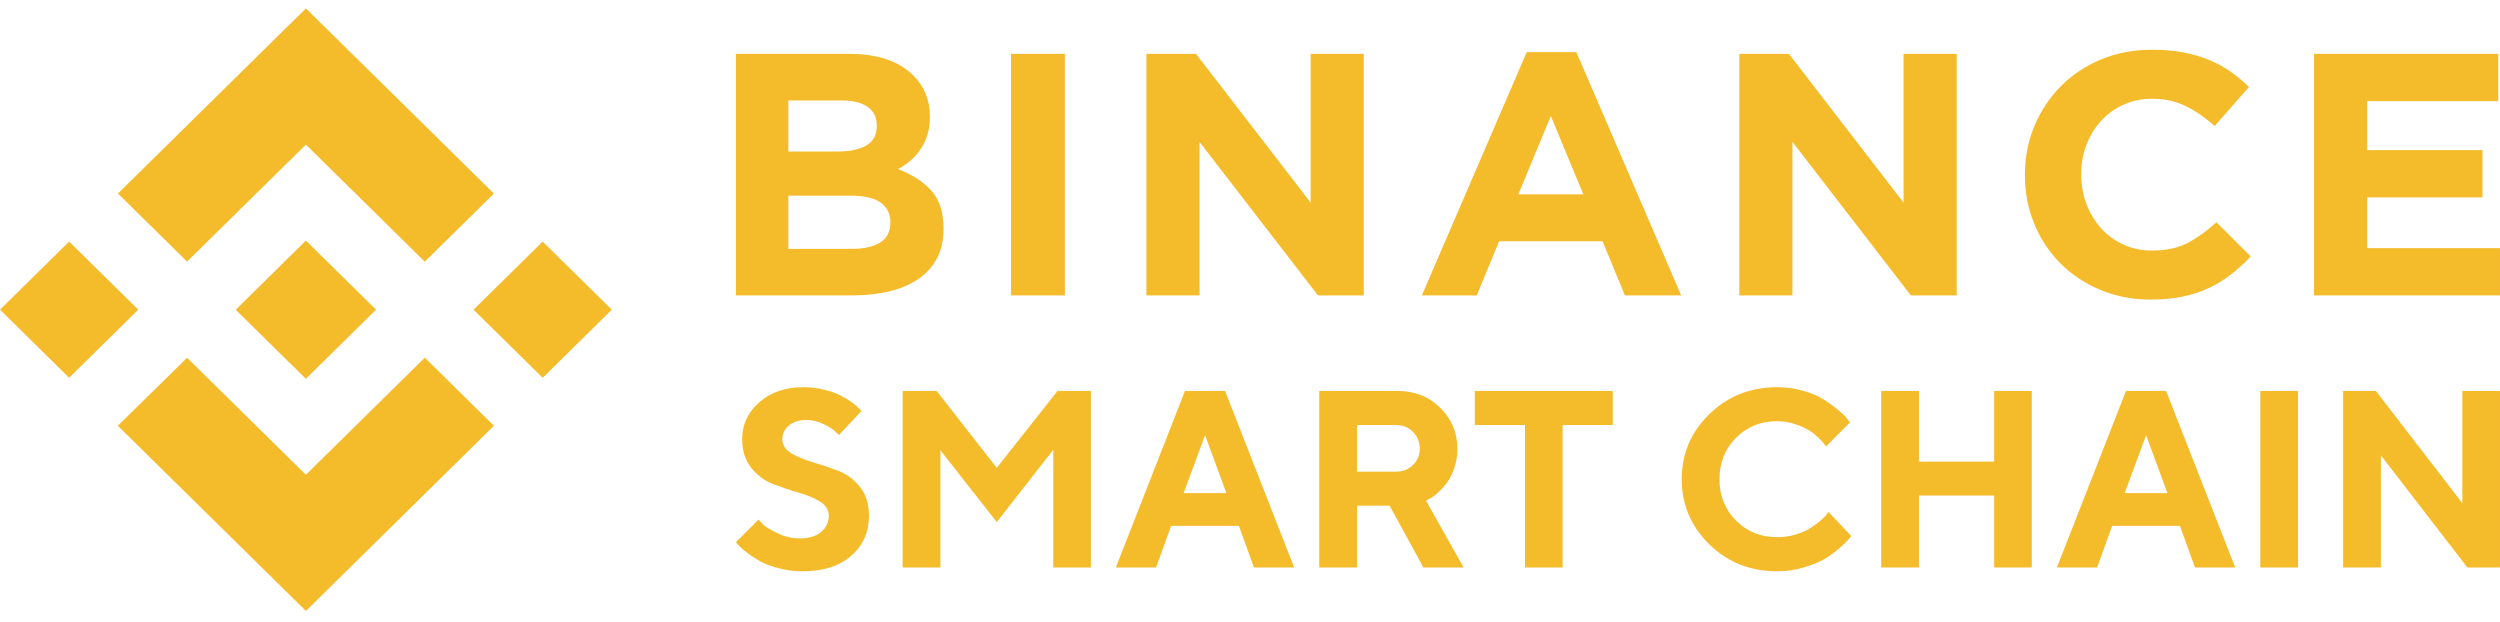
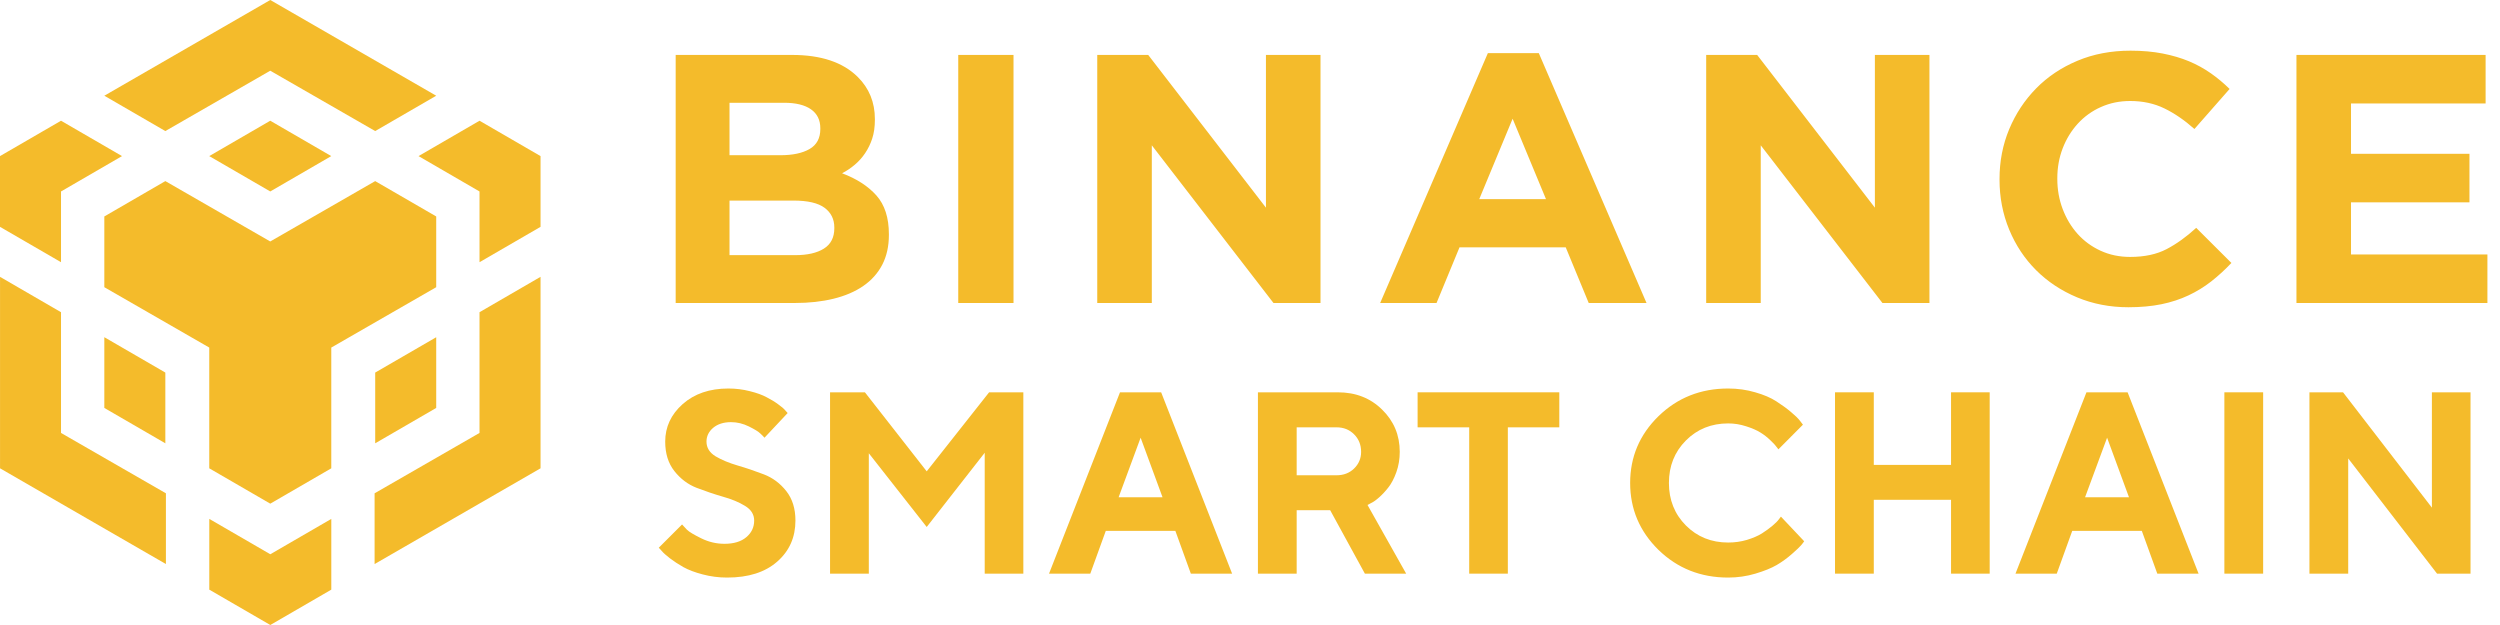
- <svg xmlns="http://www.w3.org/2000/svg" width="165" height="41" viewBox="0 0 165 41" fill="none">
-   <path fill-rule="evenodd" clip-rule="evenodd" d="M20.19 9.543L12.348 17.265L7.785 12.772L20.19 0.555L32.598 12.776L28.035 17.27L20.19 9.543ZM9.126 20.438L4.563 15.944L0 20.438L4.563 24.932L9.126 20.438ZM20.19 31.334L12.348 23.612L7.778 28.1L7.785 28.106L20.19 40.323L32.598 28.102L32.6 28.099L28.035 23.608L20.19 31.334ZM35.817 24.934L40.379 20.44L35.817 15.946L31.254 20.441L35.817 24.934ZM24.815 20.436H24.817L20.187 15.876L15.56 20.445L20.187 25.001L24.817 20.441L24.819 20.439L24.815 20.436ZM48.57 3.556H56.054C57.911 3.556 59.315 4.027 60.267 4.968C61.004 5.697 61.372 6.6 61.372 7.678V7.724C61.372 8.179 61.315 8.581 61.2 8.931C61.093 9.265 60.939 9.583 60.742 9.875C60.556 10.151 60.332 10.4 60.077 10.616C59.827 10.827 59.554 11.01 59.264 11.162C60.197 11.512 60.932 11.986 61.468 12.585C62.004 13.185 62.272 14.017 62.272 15.079V15.125C62.272 15.854 62.13 16.491 61.846 17.038C61.562 17.584 61.155 18.04 60.625 18.404C60.095 18.769 59.458 19.042 58.714 19.224C57.969 19.406 57.144 19.497 56.239 19.497H48.57V3.556ZM55.305 10.001C56.09 10.001 56.713 9.868 57.174 9.602C57.635 9.337 57.866 8.908 57.866 8.316V8.27C57.866 7.739 57.666 7.333 57.266 7.052C56.866 6.771 56.289 6.63 55.536 6.63H52.03V10.001H55.305ZM56.251 16.423C57.035 16.423 57.65 16.283 58.096 16.002C58.542 15.721 58.766 15.284 58.766 14.692V14.647C58.766 14.116 58.558 13.694 58.143 13.383C57.727 13.072 57.059 12.916 56.136 12.916H52.03V16.424L56.251 16.423ZM66.728 3.556H70.281V19.498H66.728V3.556ZM75.662 3.556H78.937L86.503 13.372V3.556H90.009V19.498H86.987L79.168 9.364V19.498H75.662V3.556ZM100.764 3.442H104.039L110.959 19.498H107.245L105.769 15.922H98.941L97.465 19.498H93.843L100.764 3.442ZM104.5 12.825L102.355 7.655L100.21 12.825H104.5ZM114.794 3.556H118.07L125.635 13.372V3.556H129.142V19.498H126.12L118.301 9.364V19.498H114.794V3.556ZM141.926 19.771C140.742 19.771 139.642 19.558 138.627 19.133C137.613 18.709 136.736 18.128 135.998 17.391C135.259 16.655 134.682 15.786 134.267 14.784C133.853 13.781 133.645 12.711 133.645 11.572V11.527C133.645 10.388 133.853 9.322 134.267 8.327C134.683 7.333 135.259 6.46 135.998 5.708C136.735 4.957 137.62 4.364 138.651 3.932C139.68 3.499 140.819 3.283 142.065 3.283C142.818 3.283 143.506 3.344 144.128 3.465C144.752 3.587 145.316 3.753 145.824 3.966C146.32 4.173 146.792 4.432 147.232 4.74C147.658 5.041 148.059 5.377 148.43 5.742L146.17 8.316C145.539 7.754 144.898 7.314 144.244 6.995C143.59 6.676 142.856 6.517 142.041 6.517C141.364 6.517 140.738 6.646 140.162 6.904C139.595 7.154 139.089 7.519 138.673 7.974C138.259 8.43 137.936 8.957 137.704 9.557C137.474 10.157 137.359 10.798 137.359 11.481V11.527C137.359 12.21 137.474 12.855 137.704 13.462C137.936 14.07 138.253 14.601 138.662 15.056C139.069 15.512 139.561 15.873 140.138 16.138C140.715 16.404 141.349 16.537 142.041 16.537C142.964 16.537 143.743 16.37 144.382 16.036C145.02 15.702 145.655 15.246 146.285 14.669L148.546 16.924C148.146 17.35 147.714 17.746 147.254 18.108C146.802 18.461 146.31 18.763 145.789 19.008C145.259 19.258 144.677 19.448 144.048 19.577C143.417 19.706 142.71 19.771 141.926 19.771ZM152.727 3.556H164.882V6.676H156.233V9.91H163.844V13.03H156.233V16.378H164.999V19.498H152.727V3.556ZM54.11 33.097C54.503 33.336 54.7 33.65 54.7 34.04C54.7 34.474 54.53 34.831 54.191 35.113C53.856 35.395 53.39 35.535 52.792 35.535C52.274 35.535 51.778 35.419 51.304 35.186C50.829 34.953 50.522 34.769 50.382 34.633C50.247 34.492 50.142 34.379 50.066 34.292L48.57 35.787L48.756 35.99C48.864 36.12 49.042 36.28 49.29 36.47C49.538 36.66 49.824 36.846 50.147 37.031C50.476 37.215 50.891 37.372 51.393 37.502C51.899 37.637 52.422 37.705 52.961 37.705C54.331 37.705 55.404 37.364 56.18 36.681C56.962 35.998 57.353 35.118 57.353 34.04C57.353 33.276 57.156 32.645 56.762 32.147C56.369 31.648 55.889 31.291 55.323 31.074C54.762 30.857 54.202 30.668 53.641 30.505C53.085 30.343 52.611 30.145 52.217 29.912C51.829 29.674 51.635 29.359 51.635 28.969C51.635 28.622 51.778 28.327 52.064 28.083C52.355 27.84 52.738 27.718 53.212 27.718C53.606 27.718 53.989 27.81 54.361 27.994C54.733 28.178 54.975 28.327 55.088 28.441C55.207 28.549 55.299 28.641 55.363 28.717L56.851 27.133L56.706 26.97C56.614 26.856 56.46 26.724 56.245 26.572C56.035 26.415 55.786 26.263 55.501 26.117C55.22 25.965 54.859 25.835 54.417 25.727C53.975 25.613 53.517 25.556 53.042 25.556C51.84 25.556 50.861 25.889 50.107 26.556C49.357 27.222 48.983 28.026 48.983 28.969C48.983 29.733 49.179 30.364 49.573 30.863C49.967 31.361 50.441 31.719 50.996 31.935C51.557 32.152 52.118 32.342 52.678 32.504C53.245 32.661 53.722 32.859 54.11 33.097ZM69.799 25.8L65.787 30.879L61.817 25.8H59.577V37.453H62.067V29.717L65.787 34.455L69.516 29.684V37.453H71.998V25.8H69.799ZM80.942 32.545L79.535 28.717L78.12 32.545H80.942ZM81.767 34.706H77.295L76.3 37.453H73.648L78.209 25.8H80.853L85.415 37.453H82.762L81.767 34.706ZM87.072 25.8V37.453H89.563V33.374H91.714L93.946 37.453H96.599L94.116 33.041L94.326 32.927C94.472 32.862 94.647 32.74 94.852 32.561C95.057 32.382 95.256 32.168 95.451 31.919C95.65 31.67 95.823 31.342 95.968 30.936C96.114 30.529 96.186 30.093 96.186 29.627C96.186 28.555 95.809 27.65 95.054 26.913C94.305 26.171 93.356 25.8 92.208 25.8H87.072ZM93.251 28.498C93.553 28.796 93.704 29.172 93.704 29.627C93.704 30.05 93.553 30.407 93.251 30.7C92.954 30.987 92.58 31.131 92.127 31.131H89.563V28.051H92.127C92.58 28.051 92.954 28.2 93.251 28.498ZM97.335 25.8H106.441V28.051H103.133V37.453H100.65V28.051H97.335V25.8ZM119.032 25.8C118.482 25.637 117.903 25.556 117.293 25.556C115.525 25.556 114.032 26.149 112.813 27.336C111.6 28.522 110.994 29.953 110.994 31.627C110.994 33.301 111.6 34.733 112.813 35.925C114.032 37.112 115.525 37.705 117.293 37.705C117.897 37.705 118.48 37.621 119.04 37.453C119.606 37.285 120.062 37.101 120.407 36.901C120.757 36.695 121.084 36.459 121.385 36.194C121.693 35.923 121.89 35.736 121.976 35.633C122.067 35.525 122.135 35.438 122.178 35.373L120.682 33.788L120.553 33.959C120.466 34.078 120.326 34.219 120.132 34.381C119.938 34.544 119.714 34.706 119.461 34.869C119.207 35.026 118.887 35.164 118.498 35.283C118.116 35.397 117.714 35.454 117.293 35.454C116.21 35.454 115.304 35.088 114.576 34.357C113.848 33.626 113.484 32.715 113.484 31.627C113.484 30.538 113.848 29.627 114.576 28.896C115.304 28.165 116.21 27.799 117.293 27.799C117.687 27.799 118.073 27.861 118.45 27.986C118.827 28.105 119.132 28.238 119.364 28.384C119.596 28.525 119.809 28.69 120.003 28.88C120.202 29.069 120.329 29.205 120.383 29.286C120.442 29.362 120.488 29.422 120.52 29.465L122.097 27.88L121.911 27.636C121.793 27.479 121.596 27.287 121.321 27.059C121.051 26.832 120.739 26.604 120.383 26.377C120.032 26.149 119.582 25.957 119.032 25.8ZM134.098 25.8V37.453H131.616V32.707H126.65V37.453H124.159V25.8H126.65V30.464H131.616V25.8H134.098ZM141.643 28.717L143.051 32.545H140.228L141.643 28.717ZM139.403 34.706H143.875L144.87 37.453H147.523L142.962 25.8H140.317L135.756 37.453H138.409L139.403 34.706ZM149.18 37.453V25.8H151.671V37.453H149.18ZM164.999 25.8H162.516V33.211L156.807 25.8H154.647V37.453H157.138V30.05L162.848 37.453H164.999V25.8Z" fill="#F4BB2B" />
+ <svg xmlns="http://www.w3.org/2000/svg" width="148" height="37" viewBox="0 0 148 37" fill="none">
+   <path fill-rule="evenodd" clip-rule="evenodd" d="M16 0L6.176 5.667L9.788 7.759L15.998 4.186L22.212 7.759L25.824 5.667L16 0ZM22.21 10.721L25.824 12.814V17.002L19.612 20.576V27.724L16 29.817L12.388 27.724V20.576L6.176 17.002V12.814L9.788 10.721L15.998 14.295L22.212 10.721H22.21ZM25.824 19.962V24.15L22.212 26.243V22.056L25.824 19.964V19.962ZM22.176 29.204L28.387 25.63V18.483L32 16.388V27.724L22.176 33.392V29.204ZM28.387 11.335L24.777 9.241L28.388 7.147L32 9.241V13.429L28.388 15.522L28.387 11.335ZM12.39 34.908V30.719L16.002 32.812L19.613 30.719V34.907L16.002 37L12.39 34.907V34.908ZM9.785 26.242L6.176 24.15V19.962L9.788 22.056V26.243L9.785 26.242ZM15.998 11.333L12.387 9.241L15.998 7.147L19.61 9.241L15.998 11.335V11.333ZM7.223 9.241L3.612 11.335V15.522L0 13.429V9.241L3.612 7.147L7.223 9.241ZM0 16.388L3.612 18.483V25.63L9.822 29.204V33.392L0.002 27.724V16.388H0Z" fill="#F4BB2B" />
+   <path d="M40 3.252H46.894C48.605 3.252 49.899 3.685 50.775 4.552C51.454 5.224 51.793 6.056 51.793 7.049V7.091C51.793 7.51 51.741 7.881 51.635 8.203C51.536 8.511 51.394 8.804 51.212 9.073C51.041 9.327 50.835 9.557 50.6 9.755C50.37 9.95 50.119 10.118 49.851 10.258C50.711 10.581 51.388 11.017 51.882 11.57C52.375 12.123 52.622 12.888 52.622 13.867V13.909C52.622 14.58 52.491 15.168 52.23 15.671C51.968 16.175 51.593 16.594 51.105 16.93C50.617 17.266 50.03 17.517 49.344 17.685C48.658 17.853 47.898 17.937 47.064 17.937H40V3.252ZM46.205 9.189C46.927 9.189 47.501 9.067 47.926 8.822C48.351 8.577 48.563 8.182 48.563 7.636V7.594C48.563 7.105 48.379 6.731 48.011 6.472C47.642 6.213 47.111 6.084 46.417 6.084H43.187V9.189H46.205ZM47.076 15.105C47.798 15.105 48.365 14.976 48.776 14.717C49.187 14.458 49.392 14.056 49.392 13.511V13.469C49.392 12.979 49.201 12.591 48.818 12.304C48.436 12.018 47.82 11.874 46.969 11.874H43.187V15.105L47.076 15.105ZM56.728 3.252H60V17.937H56.728V3.252ZM64.957 3.252H67.974L74.944 12.294V3.252H78.174V17.937H75.39L68.187 8.602V17.937H64.957V3.252ZM88.081 3.147H91.098L97.474 17.937H94.052L92.692 14.644H86.402L85.043 17.937H81.706L88.081 3.147ZM91.523 11.79L89.547 7.028L87.571 11.79H91.523ZM101.006 3.252H104.024L110.993 12.294V3.252H114.223V17.937H111.44L104.236 8.602V17.937H101.006V3.252ZM126 18.189C124.909 18.189 123.896 17.993 122.961 17.602C122.027 17.21 121.219 16.675 120.539 15.997C119.859 15.318 119.327 14.518 118.945 13.595C118.563 12.671 118.372 11.685 118.372 10.636V10.595C118.372 9.545 118.563 8.563 118.945 7.647C119.328 6.731 119.859 5.927 120.539 5.234C121.218 4.542 122.033 3.996 122.983 3.598C123.931 3.199 124.98 3 126.128 3C126.822 3 127.456 3.056 128.029 3.168C128.603 3.28 129.123 3.434 129.592 3.629C130.048 3.82 130.483 4.059 130.888 4.343C131.281 4.62 131.65 4.929 131.992 5.266L129.91 7.636C129.329 7.119 128.738 6.713 128.136 6.42C127.533 6.126 126.857 5.979 126.106 5.979C125.483 5.979 124.906 6.098 124.375 6.336C123.853 6.566 123.387 6.902 123.004 7.322C122.622 7.741 122.324 8.227 122.111 8.78C121.899 9.332 121.793 9.923 121.793 10.553V10.594C121.793 11.224 121.899 11.818 122.111 12.377C122.324 12.937 122.617 13.426 122.993 13.846C123.369 14.265 123.822 14.598 124.353 14.843C124.885 15.088 125.469 15.21 126.106 15.21C126.956 15.21 127.675 15.056 128.263 14.748C128.851 14.441 129.435 14.021 130.016 13.489L132.099 15.566C131.73 15.959 131.332 16.324 130.909 16.657C130.492 16.983 130.039 17.261 129.559 17.486C129.07 17.717 128.535 17.892 127.955 18.011C127.374 18.129 126.722 18.189 126 18.189ZM135.95 3.252H147.148V6.126H139.18V9.105H146.192V11.979H139.18V15.063H147.255V17.937H135.95V3.252Z" fill="#F4BB2B" />
+   <path d="M44.647 30.816C44.647 30.456 44.466 30.167 44.103 29.947C43.745 29.728 43.306 29.545 42.785 29.401C42.268 29.251 41.752 29.076 41.235 28.877C40.723 28.677 40.286 28.348 39.924 27.889C39.561 27.429 39.38 26.848 39.38 26.144C39.38 25.276 39.725 24.535 40.416 23.921C41.111 23.307 42.012 23 43.12 23C43.557 23 43.979 23.052 44.386 23.157C44.794 23.257 45.126 23.377 45.385 23.517C45.648 23.651 45.876 23.791 46.07 23.936C46.269 24.076 46.41 24.198 46.495 24.303L46.629 24.452L45.258 25.912C45.198 25.842 45.114 25.757 45.005 25.658C44.9 25.553 44.677 25.416 44.334 25.246C43.991 25.076 43.639 24.991 43.276 24.991C42.839 24.991 42.486 25.104 42.218 25.328C41.955 25.553 41.824 25.825 41.824 26.144C41.824 26.503 42.002 26.793 42.36 27.013C42.722 27.227 43.16 27.409 43.671 27.559C44.188 27.709 44.704 27.884 45.221 28.083C45.742 28.283 46.184 28.612 46.547 29.071C46.909 29.53 47.09 30.112 47.09 30.816C47.09 31.809 46.73 32.62 46.01 33.249C45.295 33.877 44.307 34.192 43.045 34.192C42.549 34.192 42.067 34.129 41.6 34.005C41.138 33.885 40.756 33.74 40.453 33.571C40.155 33.401 39.892 33.229 39.663 33.054C39.435 32.879 39.271 32.732 39.171 32.612L39 32.425L40.378 31.048C40.448 31.128 40.545 31.232 40.669 31.362C40.798 31.487 41.081 31.657 41.518 31.871C41.955 32.086 42.412 32.193 42.889 32.193C43.44 32.193 43.87 32.063 44.178 31.804C44.49 31.544 44.647 31.215 44.647 30.816Z" fill="#F4BB2B" />
+   <path d="M54.861 27.903L58.556 23.225H60.582V33.96H58.295V26.803L54.861 31.197L51.434 26.833V33.96H49.139V23.225H51.203L54.861 27.903Z" fill="#F4BB2B" />
+   <path d="M68.822 29.438L67.525 25.912L66.222 29.438H68.822ZM69.582 31.429H65.462L64.545 33.96H62.102L66.304 23.225H68.74L72.941 33.96H70.498L69.582 31.429Z" fill="#F4BB2B" />
+   <path d="M74.469 33.96V23.225H79.199C80.257 23.225 81.131 23.567 81.822 24.25C82.517 24.929 82.865 25.762 82.865 26.751C82.865 27.18 82.797 27.581 82.663 27.956C82.529 28.33 82.37 28.632 82.187 28.862C82.008 29.091 81.824 29.288 81.635 29.453C81.447 29.618 81.285 29.73 81.151 29.79L80.957 29.895L83.245 33.96H80.801L78.745 30.202H76.763V33.96H74.469ZM80.578 26.751C80.578 26.331 80.438 25.985 80.16 25.71C79.887 25.436 79.542 25.298 79.125 25.298H76.763V28.136H79.125C79.542 28.136 79.887 28.003 80.16 27.739C80.438 27.469 80.578 27.14 80.578 26.751Z" fill="#F4BB2B" />
+   <path d="M83.922 23.225H92.311V25.298H89.264V33.96H86.977V25.298H83.922V23.225Z" fill="#F4BB2B" />
+   <path d="M102.309 23C102.87 23 103.404 23.075 103.91 23.225C104.417 23.369 104.832 23.547 105.154 23.756C105.482 23.966 105.77 24.175 106.019 24.385C106.272 24.595 106.453 24.772 106.562 24.916L106.734 25.141L105.281 26.601C105.251 26.561 105.209 26.506 105.154 26.436C105.105 26.361 104.988 26.236 104.804 26.062C104.625 25.887 104.429 25.735 104.216 25.605C104.002 25.47 103.722 25.348 103.374 25.238C103.026 25.124 102.671 25.066 102.309 25.066C101.31 25.066 100.476 25.403 99.805 26.077C99.135 26.751 98.8 27.589 98.8 28.592C98.8 29.595 99.135 30.434 99.805 31.108C100.476 31.781 101.31 32.118 102.309 32.118C102.696 32.118 103.066 32.066 103.419 31.961C103.776 31.851 104.072 31.724 104.305 31.579C104.539 31.429 104.745 31.28 104.923 31.13C105.102 30.98 105.231 30.851 105.311 30.741L105.43 30.584L106.808 32.043C106.769 32.103 106.706 32.183 106.622 32.283C106.543 32.378 106.361 32.55 106.078 32.799C105.8 33.044 105.5 33.261 105.177 33.451C104.859 33.635 104.439 33.805 103.918 33.96C103.401 34.114 102.865 34.192 102.309 34.192C100.68 34.192 99.304 33.645 98.181 32.552C97.064 31.454 96.505 30.134 96.505 28.592C96.505 27.05 97.064 25.733 98.181 24.64C99.304 23.547 100.68 23 102.309 23Z" fill="#F4BB2B" />
+   <path d="M117.789 23.225V33.96H115.502V29.588H110.928V33.96H108.633V23.225H110.928V27.522H115.502V23.225H117.789Z" fill="#F4BB2B" />
+   <path d="M126.036 29.438L124.74 25.912L123.436 29.438H126.036ZM126.796 31.429H122.676L121.76 33.96H119.317L123.518 23.225H125.954L130.156 33.96H127.712L126.796 31.429Z" fill="#F4BB2B" />
+   <path d="M131.683 33.96V23.225H133.978V33.96H131.683Z" fill="#F4BB2B" />
+   <path d="M143.968 23.225H146.255V33.96H144.273L139.014 27.14V33.96H136.719V23.225H138.708L143.968 30.052V23.225Z" fill="#F4BB2B" />
</svg>
